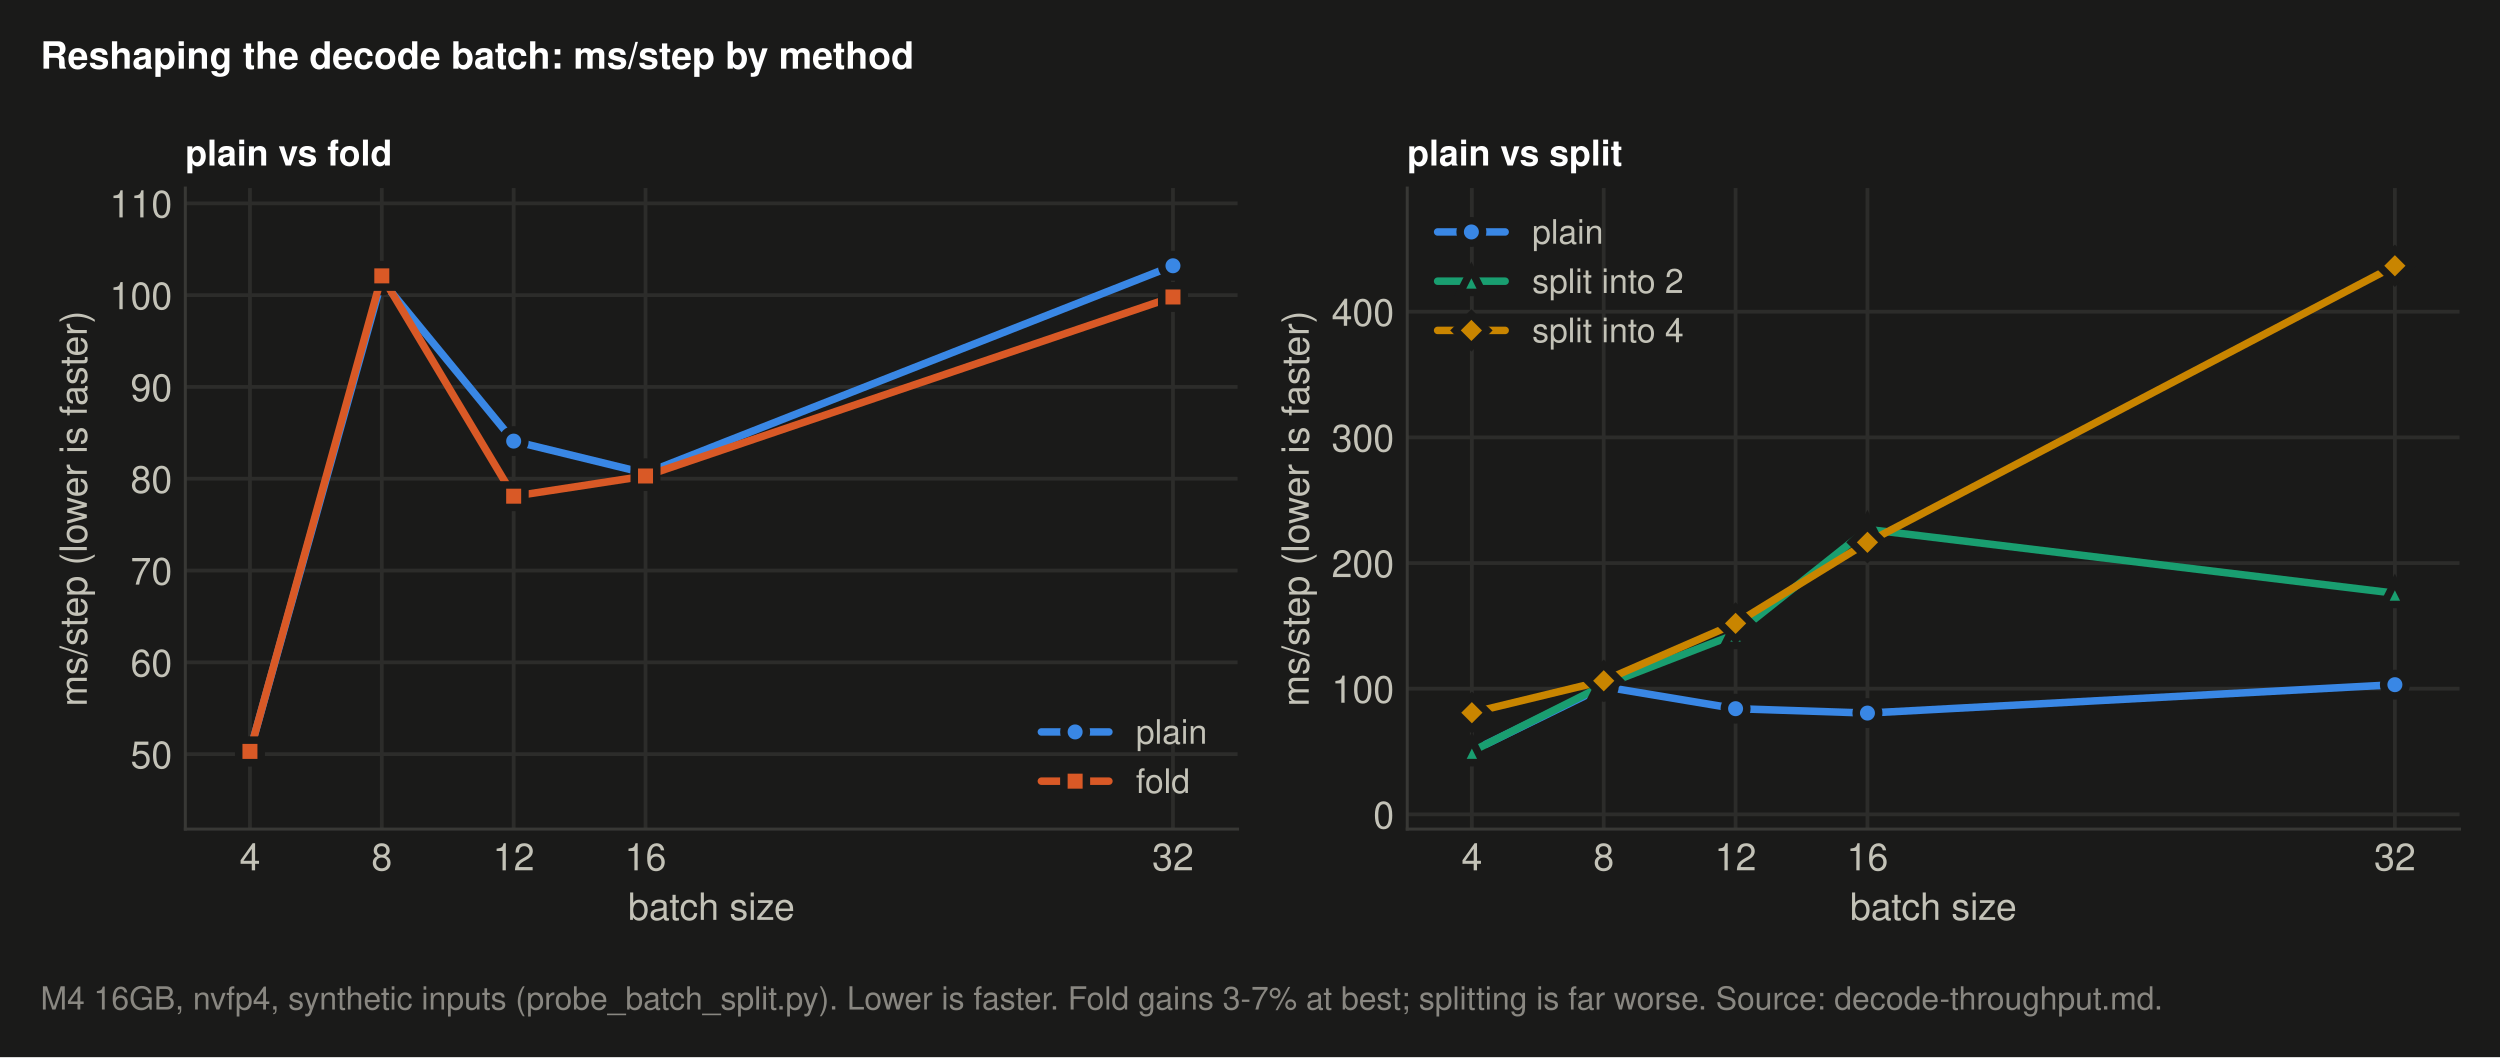
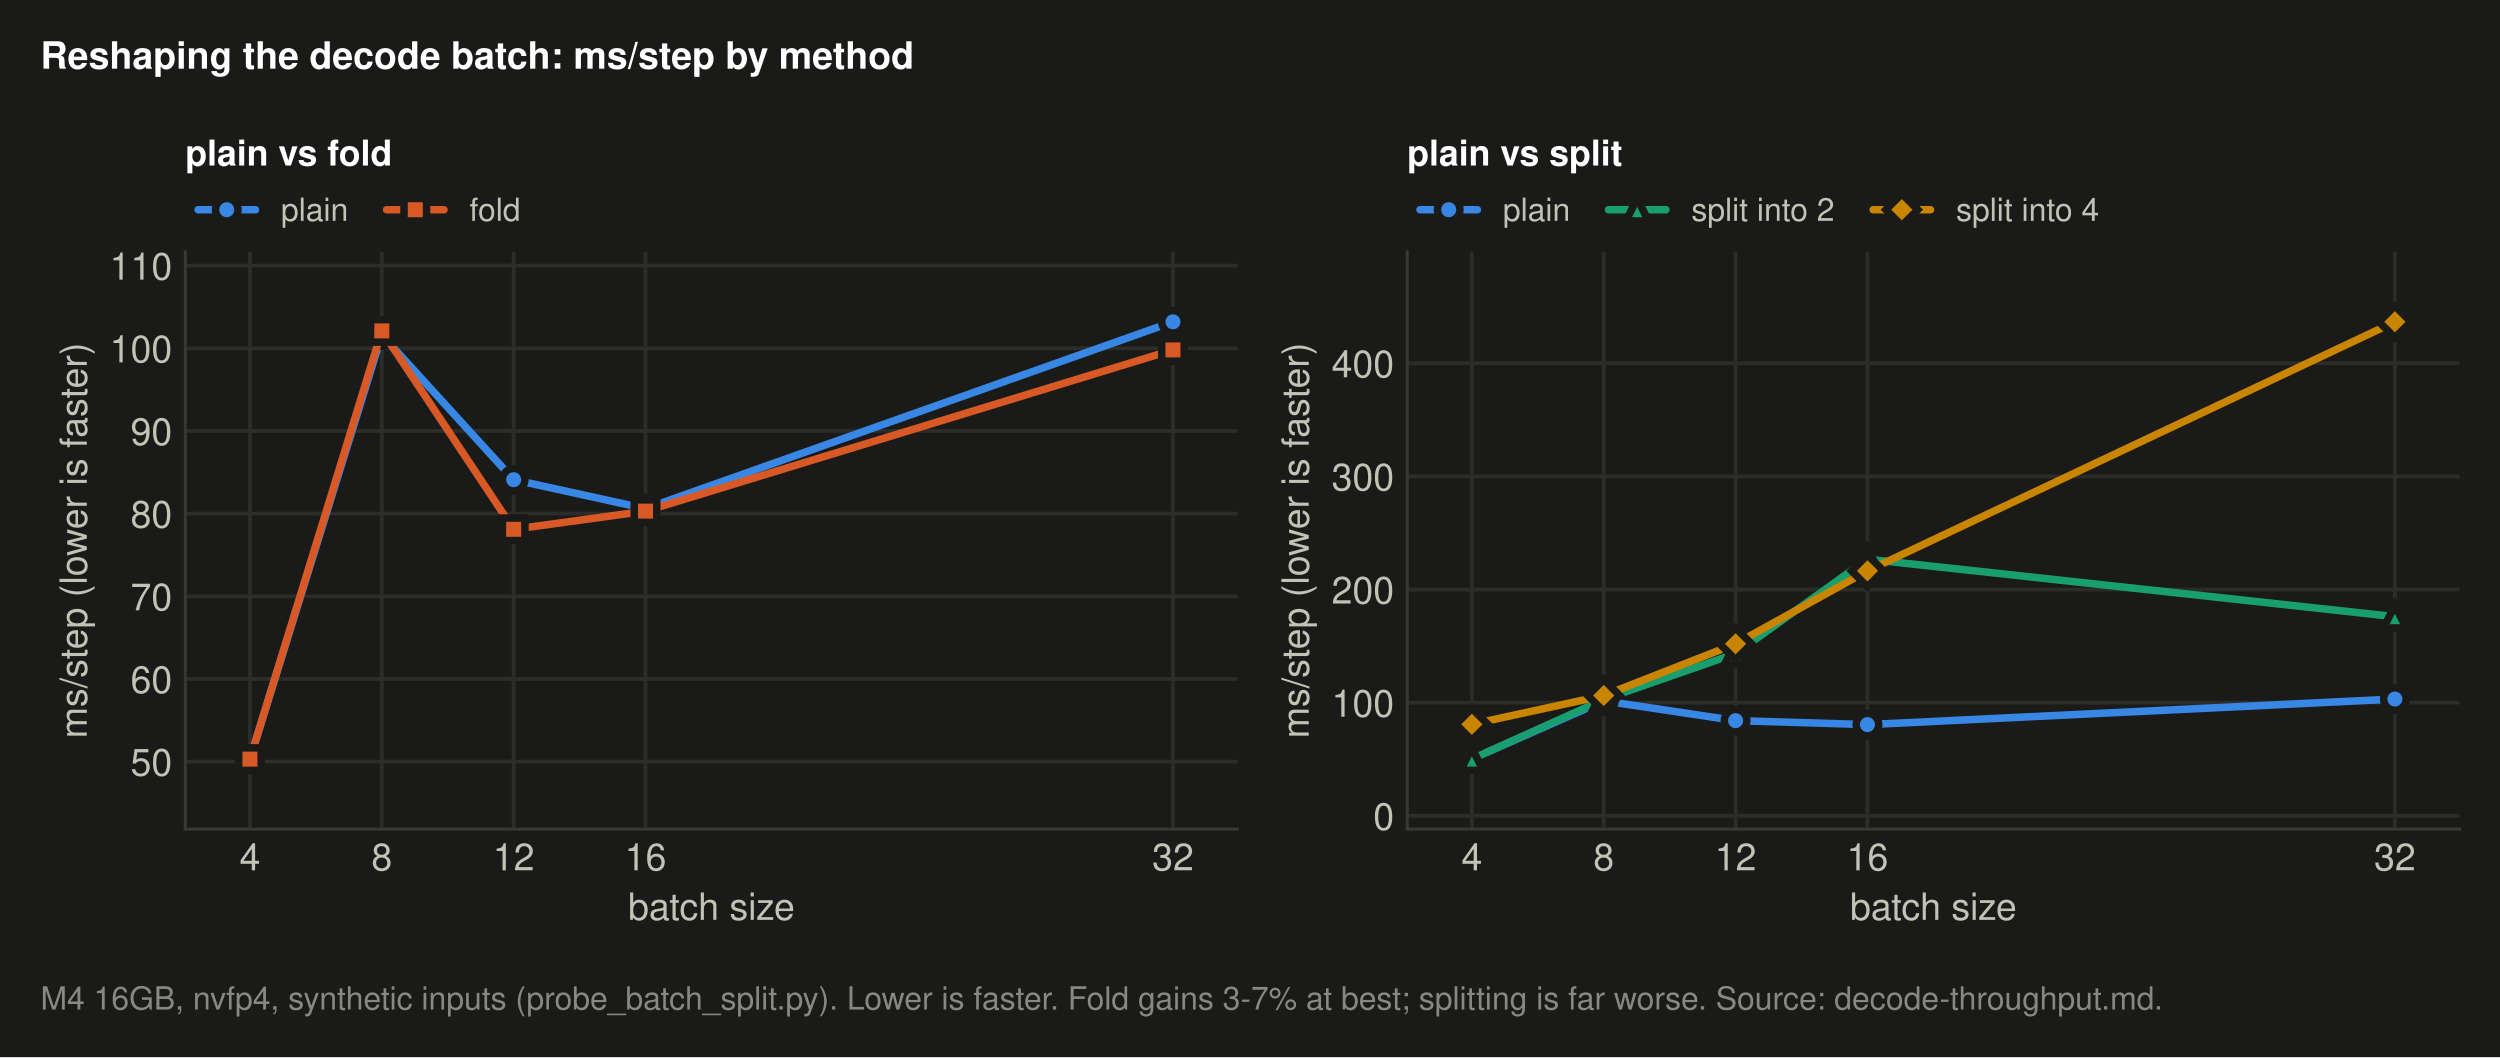
<svg xmlns="http://www.w3.org/2000/svg" xmlns:xlink="http://www.w3.org/1999/xlink" width="666.576pt" height="281.856pt" viewBox="0 0 666.576 281.856" version="1.1">
  <defs>
    <style type="text/css">*{stroke-linejoin: round; stroke-linecap: butt}</style>
  </defs>
  <g id="figure_1">
    <g id="patch_1">
      <path d="M 0 281.856  L 666.576 281.856  L 666.576 0  L 0 0  z " style="fill: #1a1a19" />
    </g>
    <g id="axes_1">
      <g id="patch_2">
-         <path d="M 49.416 221.062  L 329.976 221.062  L 329.976 50.145  L 49.416 50.145  z " style="fill: #1a1a19" />
+         <path d="M 49.416 221.062  L 329.976 221.062  L 329.976 67.145  L 49.416 67.145  z " style="fill: #1a1a19" />
      </g>
      <g id="matplotlib.axis_1">
        <g id="xtick_1">
          <g id="line2d_1">
-             <path d="M 66.643 221.062  L 66.643 50.145  " clip-path="url(#p9d10dcc032)" style="fill: none; stroke: #2c2c2a; stroke-linecap: round" />
+             <path d="M 66.643 221.062  L 66.643 67.145  " clip-path="url(#paf7cc74b7e)" style="fill: none; stroke: #2c2c2a; stroke-linecap: round" />
          </g>
          <g id="line2d_2" />
          <g id="text_1">
            <text style="font-size: 10px; font-family: 'Helvetica', 'Arial', 'DejaVu Sans'; text-anchor: middle; fill: #c3c2b7" x="66.643" y="232.062" transform="rotate(-0 66.64337 232.0616)">4</text>
          </g>
        </g>
        <g id="xtick_2">
          <g id="line2d_3">
-             <path d="M 101.801 221.062  L 101.801 50.145  " clip-path="url(#p9d10dcc032)" style="fill: none; stroke: #2c2c2a; stroke-linecap: round" />
+             <path d="M 101.801 221.062  L 101.801 67.145  " clip-path="url(#paf7cc74b7e)" style="fill: none; stroke: #2c2c2a; stroke-linecap: round" />
          </g>
          <g id="line2d_4" />
          <g id="text_2">
            <text style="font-size: 10px; font-family: 'Helvetica', 'Arial', 'DejaVu Sans'; text-anchor: middle; fill: #c3c2b7" x="101.801" y="232.062" transform="rotate(-0 101.8013 232.0616)">8</text>
          </g>
        </g>
        <g id="xtick_3">
          <g id="line2d_5">
-             <path d="M 136.959 221.062  L 136.959 50.145  " clip-path="url(#p9d10dcc032)" style="fill: none; stroke: #2c2c2a; stroke-linecap: round" />
+             <path d="M 136.959 221.062  L 136.959 67.145  " clip-path="url(#paf7cc74b7e)" style="fill: none; stroke: #2c2c2a; stroke-linecap: round" />
          </g>
          <g id="line2d_6" />
          <g id="text_3">
            <text style="font-size: 10px; font-family: 'Helvetica', 'Arial', 'DejaVu Sans'; text-anchor: middle; fill: #c3c2b7" x="136.959" y="232.062" transform="rotate(-0 136.9592 232.0616)">12</text>
          </g>
        </g>
        <g id="xtick_4">
          <g id="line2d_7">
-             <path d="M 172.117 221.062  L 172.117 50.145  " clip-path="url(#p9d10dcc032)" style="fill: none; stroke: #2c2c2a; stroke-linecap: round" />
+             <path d="M 172.117 221.062  L 172.117 67.145  " clip-path="url(#paf7cc74b7e)" style="fill: none; stroke: #2c2c2a; stroke-linecap: round" />
          </g>
          <g id="line2d_8" />
          <g id="text_4">
            <text style="font-size: 10px; font-family: 'Helvetica', 'Arial', 'DejaVu Sans'; text-anchor: middle; fill: #c3c2b7" x="172.117" y="232.062" transform="rotate(-0 172.1171 232.0616)">16</text>
          </g>
        </g>
        <g id="xtick_5">
          <g id="line2d_9">
-             <path d="M 312.749 221.062  L 312.749 50.145  " clip-path="url(#p9d10dcc032)" style="fill: none; stroke: #2c2c2a; stroke-linecap: round" />
+             <path d="M 312.749 221.062  L 312.749 67.145  " clip-path="url(#paf7cc74b7e)" style="fill: none; stroke: #2c2c2a; stroke-linecap: round" />
          </g>
          <g id="line2d_10" />
          <g id="text_5">
            <text style="font-size: 10px; font-family: 'Helvetica', 'Arial', 'DejaVu Sans'; text-anchor: middle; fill: #c3c2b7" x="312.749" y="232.062" transform="rotate(-0 312.7486 232.0616)">32</text>
          </g>
        </g>
        <g id="text_6">
          <text style="font-size: 10px; font-family: 'Helvetica', 'Arial', 'DejaVu Sans'; text-anchor: middle; fill: #c3c2b7" x="189.696" y="245.261" transform="rotate(-0 189.696 245.2608)">batch size</text>
        </g>
      </g>
      <g id="matplotlib.axis_2">
        <g id="ytick_1">
          <g id="line2d_11">
-             <path d="M 49.416 201.079  L 329.976 201.079  " clip-path="url(#p9d10dcc032)" style="fill: none; stroke: #2c2c2a; stroke-linecap: round" />
+             <path d="M 49.416 203.066  L 329.976 203.066  " clip-path="url(#paf7cc74b7e)" style="fill: none; stroke: #2c2c2a; stroke-linecap: round" />
          </g>
          <g id="line2d_12" />
          <g id="text_7">
-             <text style="font-size: 10px; font-family: 'Helvetica', 'Arial', 'DejaVu Sans'; text-anchor: end; fill: #c3c2b7" x="45.916" y="204.829" transform="rotate(-0 45.916 204.8287)">50</text>
+             <text style="font-size: 10px; font-family: 'Helvetica', 'Arial', 'DejaVu Sans'; text-anchor: end; fill: #c3c2b7" x="45.916" y="206.816" transform="rotate(-0 45.916 206.8163)">50</text>
          </g>
        </g>
        <g id="ytick_2">
          <g id="line2d_13">
-             <path d="M 49.416 176.602  L 329.976 176.602  " clip-path="url(#p9d10dcc032)" style="fill: none; stroke: #2c2c2a; stroke-linecap: round" />
+             <path d="M 49.416 181.024  L 329.976 181.024  " clip-path="url(#paf7cc74b7e)" style="fill: none; stroke: #2c2c2a; stroke-linecap: round" />
          </g>
          <g id="line2d_14" />
          <g id="text_8">
-             <text style="font-size: 10px; font-family: 'Helvetica', 'Arial', 'DejaVu Sans'; text-anchor: end; fill: #c3c2b7" x="45.916" y="180.352" transform="rotate(-0 45.916 180.3519)">60</text>
+             <text style="font-size: 10px; font-family: 'Helvetica', 'Arial', 'DejaVu Sans'; text-anchor: end; fill: #c3c2b7" x="45.916" y="184.774" transform="rotate(-0 45.916 184.774)">60</text>
          </g>
        </g>
        <g id="ytick_3">
          <g id="line2d_15">
-             <path d="M 49.416 152.125  L 329.976 152.125  " clip-path="url(#p9d10dcc032)" style="fill: none; stroke: #2c2c2a; stroke-linecap: round" />
+             <path d="M 49.416 158.982  L 329.976 158.982  " clip-path="url(#paf7cc74b7e)" style="fill: none; stroke: #2c2c2a; stroke-linecap: round" />
          </g>
          <g id="line2d_16" />
          <g id="text_9">
-             <text style="font-size: 10px; font-family: 'Helvetica', 'Arial', 'DejaVu Sans'; text-anchor: end; fill: #c3c2b7" x="45.916" y="155.875" transform="rotate(-0 45.916 155.8751)">70</text>
+             <text style="font-size: 10px; font-family: 'Helvetica', 'Arial', 'DejaVu Sans'; text-anchor: end; fill: #c3c2b7" x="45.916" y="162.732" transform="rotate(-0 45.916 162.7318)">70</text>
          </g>
        </g>
        <g id="ytick_4">
          <g id="line2d_17">
-             <path d="M 49.416 127.648  L 329.976 127.648  " clip-path="url(#p9d10dcc032)" style="fill: none; stroke: #2c2c2a; stroke-linecap: round" />
+             <path d="M 49.416 136.94  L 329.976 136.94  " clip-path="url(#paf7cc74b7e)" style="fill: none; stroke: #2c2c2a; stroke-linecap: round" />
          </g>
          <g id="line2d_18" />
          <g id="text_10">
-             <text style="font-size: 10px; font-family: 'Helvetica', 'Arial', 'DejaVu Sans'; text-anchor: end; fill: #c3c2b7" x="45.916" y="131.398" transform="rotate(-0 45.916 131.3983)">80</text>
+             <text style="font-size: 10px; font-family: 'Helvetica', 'Arial', 'DejaVu Sans'; text-anchor: end; fill: #c3c2b7" x="45.916" y="140.69" transform="rotate(-0 45.916 140.6896)">80</text>
          </g>
        </g>
        <g id="ytick_5">
          <g id="line2d_19">
-             <path d="M 49.416 103.172  L 329.976 103.172  " clip-path="url(#p9d10dcc032)" style="fill: none; stroke: #2c2c2a; stroke-linecap: round" />
+             <path d="M 49.416 114.897  L 329.976 114.897  " clip-path="url(#paf7cc74b7e)" style="fill: none; stroke: #2c2c2a; stroke-linecap: round" />
          </g>
          <g id="line2d_20" />
          <g id="text_11">
-             <text style="font-size: 10px; font-family: 'Helvetica', 'Arial', 'DejaVu Sans'; text-anchor: end; fill: #c3c2b7" x="45.916" y="106.922" transform="rotate(-0 45.916 106.9215)">90</text>
+             <text style="font-size: 10px; font-family: 'Helvetica', 'Arial', 'DejaVu Sans'; text-anchor: end; fill: #c3c2b7" x="45.916" y="118.647" transform="rotate(-0 45.916 118.6473)">90</text>
          </g>
        </g>
        <g id="ytick_6">
          <g id="line2d_21">
-             <path d="M 49.416 78.695  L 329.976 78.695  " clip-path="url(#p9d10dcc032)" style="fill: none; stroke: #2c2c2a; stroke-linecap: round" />
+             <path d="M 49.416 92.855  L 329.976 92.855  " clip-path="url(#paf7cc74b7e)" style="fill: none; stroke: #2c2c2a; stroke-linecap: round" />
          </g>
          <g id="line2d_22" />
          <g id="text_12">
-             <text style="font-size: 10px; font-family: 'Helvetica', 'Arial', 'DejaVu Sans'; text-anchor: end; fill: #c3c2b7" x="45.916" y="82.445" transform="rotate(-0 45.916 82.44473)">100</text>
+             <text style="font-size: 10px; font-family: 'Helvetica', 'Arial', 'DejaVu Sans'; text-anchor: end; fill: #c3c2b7" x="45.916" y="96.605" transform="rotate(-0 45.916 96.60507)">100</text>
          </g>
        </g>
        <g id="ytick_7">
          <g id="line2d_23">
-             <path d="M 49.416 54.218  L 329.976 54.218  " clip-path="url(#p9d10dcc032)" style="fill: none; stroke: #2c2c2a; stroke-linecap: round" />
+             <path d="M 49.416 70.813  L 329.976 70.813  " clip-path="url(#paf7cc74b7e)" style="fill: none; stroke: #2c2c2a; stroke-linecap: round" />
          </g>
          <g id="line2d_24" />
          <g id="text_13">
-             <text style="font-size: 10px; font-family: 'Helvetica', 'Arial', 'DejaVu Sans'; text-anchor: end; fill: #c3c2b7" x="45.916" y="57.968" transform="rotate(-0 45.916 57.96794)">110</text>
+             <text style="font-size: 10px; font-family: 'Helvetica', 'Arial', 'DejaVu Sans'; text-anchor: end; fill: #c3c2b7" x="45.916" y="74.563" transform="rotate(-0 45.916 74.56283)">110</text>
          </g>
        </g>
        <g id="text_14">
-           <text style="font-size: 10px; font-family: 'Helvetica', 'Arial', 'DejaVu Sans'; text-anchor: middle; fill: #c3c2b7" x="23.149" y="135.603" transform="rotate(-90 23.14881 135.6033)">ms/step (lower is faster)</text>
+           <text style="font-size: 10px; font-family: 'Helvetica', 'Arial', 'DejaVu Sans'; text-anchor: middle; fill: #c3c2b7" x="23.149" y="144.103" transform="rotate(-90 23.14881 144.1033)">ms/step (lower is faster)</text>
        </g>
      </g>
      <g id="patch_3">
-         <path d="M 49.416 221.062  L 49.416 50.145  " style="fill: none; stroke: #383835; stroke-width: 0.8; stroke-linejoin: miter; stroke-linecap: square" />
+         <path d="M 49.416 221.062  L 49.416 67.145  " style="fill: none; stroke: #383835; stroke-width: 0.8; stroke-linejoin: miter; stroke-linecap: square" />
      </g>
      <g id="patch_4">
        <path d="M 49.416 221.062  L 329.976 221.062  " style="fill: none; stroke: #383835; stroke-width: 0.8; stroke-linejoin: miter; stroke-linecap: square" />
      </g>
      <g id="line2d_25">
-         <path d="M 66.643 200.344  L 101.801 74.778  L 136.959 117.613  L 172.117 126.18  L 312.749 70.862  " clip-path="url(#p9d10dcc032)" style="fill: none; stroke: #3987e5; stroke-width: 2; stroke-linecap: round" />
+         <path d="M 66.643 202.405  L 101.801 89.328  L 136.959 127.902  L 172.117 135.617  L 312.749 85.802  " clip-path="url(#paf7cc74b7e)" style="fill: none; stroke: #3987e5; stroke-width: 2; stroke-linecap: round" />
        <defs>
          <path id="m226001cfbb" d="M 0 3  C 0.796 3 1.559 2.684 2.121 2.121  C 2.684 1.559 3 0.796 3 0  C 3 -0.796 2.684 -1.559 2.121 -2.121  C 1.559 -2.684 0.796 -3 0 -3  C -0.796 -3 -1.559 -2.684 -2.121 -2.121  C -2.684 -1.559 -3 -0.796 -3 0  C -3 0.796 -2.684 1.559 -2.121 2.121  C -1.559 2.684 -0.796 3 0 3  z " style="stroke: #1a1a19; stroke-width: 2" />
        </defs>
-         <g clip-path="url(#p9d10dcc032)">
-           <use xlink:href="#m226001cfbb" x="66.643" y="200.344" style="fill: #3987e5; stroke: #1a1a19; stroke-width: 2" />
-           <use xlink:href="#m226001cfbb" x="101.801" y="74.778" style="fill: #3987e5; stroke: #1a1a19; stroke-width: 2" />
-           <use xlink:href="#m226001cfbb" x="136.959" y="117.613" style="fill: #3987e5; stroke: #1a1a19; stroke-width: 2" />
-           <use xlink:href="#m226001cfbb" x="172.117" y="126.18" style="fill: #3987e5; stroke: #1a1a19; stroke-width: 2" />
-           <use xlink:href="#m226001cfbb" x="312.749" y="70.862" style="fill: #3987e5; stroke: #1a1a19; stroke-width: 2" />
+         <g clip-path="url(#paf7cc74b7e)">
+           <use xlink:href="#m226001cfbb" x="66.643" y="202.405" style="fill: #3987e5; stroke: #1a1a19; stroke-width: 2" />
+           <use xlink:href="#m226001cfbb" x="101.801" y="89.328" style="fill: #3987e5; stroke: #1a1a19; stroke-width: 2" />
+           <use xlink:href="#m226001cfbb" x="136.959" y="127.902" style="fill: #3987e5; stroke: #1a1a19; stroke-width: 2" />
+           <use xlink:href="#m226001cfbb" x="172.117" y="135.617" style="fill: #3987e5; stroke: #1a1a19; stroke-width: 2" />
+           <use xlink:href="#m226001cfbb" x="312.749" y="85.802" style="fill: #3987e5; stroke: #1a1a19; stroke-width: 2" />
        </g>
      </g>
      <g id="line2d_26">
-         <path d="M 66.643 200.344  L 101.801 73.555  L 136.959 132.299  L 172.117 126.914  L 312.749 79.184  " clip-path="url(#p9d10dcc032)" style="fill: none; stroke: #d95926; stroke-width: 2; stroke-linecap: round" />
+         <path d="M 66.643 202.405  L 101.801 88.226  L 136.959 141.128  L 172.117 136.278  L 312.749 93.296  " clip-path="url(#paf7cc74b7e)" style="fill: none; stroke: #d95926; stroke-width: 2; stroke-linecap: round" />
        <defs>
          <path id="m32749af53d" d="M -3 3  L 3 3  L 3 -3  L -3 -3  z " style="stroke: #1a1a19; stroke-width: 2; stroke-linejoin: miter" />
        </defs>
-         <g clip-path="url(#p9d10dcc032)">
-           <use xlink:href="#m32749af53d" x="66.643" y="200.344" style="fill: #d95926; stroke: #1a1a19; stroke-width: 2; stroke-linejoin: miter" />
-           <use xlink:href="#m32749af53d" x="101.801" y="73.555" style="fill: #d95926; stroke: #1a1a19; stroke-width: 2; stroke-linejoin: miter" />
-           <use xlink:href="#m32749af53d" x="136.959" y="132.299" style="fill: #d95926; stroke: #1a1a19; stroke-width: 2; stroke-linejoin: miter" />
-           <use xlink:href="#m32749af53d" x="172.117" y="126.914" style="fill: #d95926; stroke: #1a1a19; stroke-width: 2; stroke-linejoin: miter" />
-           <use xlink:href="#m32749af53d" x="312.749" y="79.184" style="fill: #d95926; stroke: #1a1a19; stroke-width: 2; stroke-linejoin: miter" />
+         <g clip-path="url(#paf7cc74b7e)">
+           <use xlink:href="#m32749af53d" x="66.643" y="202.405" style="fill: #d95926; stroke: #1a1a19; stroke-width: 2; stroke-linejoin: miter" />
+           <use xlink:href="#m32749af53d" x="101.801" y="88.226" style="fill: #d95926; stroke: #1a1a19; stroke-width: 2; stroke-linejoin: miter" />
+           <use xlink:href="#m32749af53d" x="136.959" y="141.128" style="fill: #d95926; stroke: #1a1a19; stroke-width: 2; stroke-linejoin: miter" />
+           <use xlink:href="#m32749af53d" x="172.117" y="136.278" style="fill: #d95926; stroke: #1a1a19; stroke-width: 2; stroke-linejoin: miter" />
+           <use xlink:href="#m32749af53d" x="312.749" y="93.296" style="fill: #d95926; stroke: #1a1a19; stroke-width: 2; stroke-linejoin: miter" />
        </g>
      </g>
      <g id="text_15">
        <text style="font-weight: 700; font-size: 9.5px; font-family: 'Helvetica', 'Arial', 'DejaVu Sans'; text-anchor: start; fill: #ffffff" x="49.416" y="44.145" transform="rotate(-0 49.416 44.145)">plain vs fold</text>
      </g>
      <g id="legend_1">
        <g id="line2d_27">
-           <path d="M 277.662 195.156  L 286.662 195.156  L 295.662 195.156  " style="fill: none; stroke: #3987e5; stroke-width: 2; stroke-linecap: round" />
-           <g>
-             <use xlink:href="#m226001cfbb" x="286.662" y="195.156" style="fill: #3987e5; stroke: #1a1a19; stroke-width: 2" />
+           <path d="M 52.816 55.92  L 60.466 55.92  L 68.116 55.92  " style="fill: none; stroke: #3987e5; stroke-width: 2; stroke-linecap: round" />
+           <g>
+             <use xlink:href="#m226001cfbb" x="60.466" y="55.92" style="fill: #3987e5; stroke: #1a1a19; stroke-width: 2" />
          </g>
        </g>
        <g id="text_16">
-           <text style="font-size: 9px; font-family: 'Helvetica', 'Arial', 'DejaVu Sans'; text-anchor: start; fill: #c3c2b7" x="302.862" y="198.306" transform="rotate(-0 302.8621 198.3063)">plain</text>
+           <text style="font-size: 8.5px; font-family: 'Helvetica', 'Arial', 'DejaVu Sans'; text-anchor: start; fill: #c3c2b7" x="74.916" y="58.895" transform="rotate(-0 74.916 58.89495)">plain</text>
        </g>
        <g id="line2d_28">
-           <path d="M 277.662 208.282  L 286.662 208.282  L 295.662 208.282  " style="fill: none; stroke: #d95926; stroke-width: 2; stroke-linecap: round" />
-           <g>
-             <use xlink:href="#m32749af53d" x="286.662" y="208.282" style="fill: #d95926; stroke: #1a1a19; stroke-width: 2; stroke-linejoin: miter" />
+           <path d="M 103.074 55.92  L 110.724 55.92  L 118.374 55.92  " style="fill: none; stroke: #d95926; stroke-width: 2; stroke-linecap: round" />
+           <g>
+             <use xlink:href="#m32749af53d" x="110.724" y="55.92" style="fill: #d95926; stroke: #1a1a19; stroke-width: 2; stroke-linejoin: miter" />
          </g>
        </g>
        <g id="text_17">
-           <text style="font-size: 9px; font-family: 'Helvetica', 'Arial', 'DejaVu Sans'; text-anchor: start; fill: #c3c2b7" x="302.862" y="211.432" transform="rotate(-0 302.8621 211.4323)">fold</text>
+           <text style="font-size: 8.5px; font-family: 'Helvetica', 'Arial', 'DejaVu Sans'; text-anchor: start; fill: #c3c2b7" x="125.174" y="58.895" transform="rotate(-0 125.1736 58.89495)">fold</text>
        </g>
      </g>
    </g>
    <g id="axes_2">
      <g id="patch_5">
-         <path d="M 375.216 221.062  L 655.776 221.062  L 655.776 50.145  L 375.216 50.145  z " style="fill: #1a1a19" />
+         <path d="M 375.216 221.062  L 655.776 221.062  L 655.776 67.145  L 375.216 67.145  z " style="fill: #1a1a19" />
      </g>
      <g id="matplotlib.axis_3">
        <g id="xtick_6">
          <g id="line2d_29">
-             <path d="M 392.443 221.062  L 392.443 50.145  " clip-path="url(#p62f07eb1bc)" style="fill: none; stroke: #2c2c2a; stroke-linecap: round" />
+             <path d="M 392.443 221.062  L 392.443 67.145  " clip-path="url(#p4df3765b7a)" style="fill: none; stroke: #2c2c2a; stroke-linecap: round" />
          </g>
          <g id="line2d_30" />
          <g id="text_18">
            <text style="font-size: 10px; font-family: 'Helvetica', 'Arial', 'DejaVu Sans'; text-anchor: middle; fill: #c3c2b7" x="392.443" y="232.062" transform="rotate(-0 392.4434 232.0616)">4</text>
          </g>
        </g>
        <g id="xtick_7">
          <g id="line2d_31">
-             <path d="M 427.601 221.062  L 427.601 50.145  " clip-path="url(#p62f07eb1bc)" style="fill: none; stroke: #2c2c2a; stroke-linecap: round" />
+             <path d="M 427.601 221.062  L 427.601 67.145  " clip-path="url(#p4df3765b7a)" style="fill: none; stroke: #2c2c2a; stroke-linecap: round" />
          </g>
          <g id="line2d_32" />
          <g id="text_19">
            <text style="font-size: 10px; font-family: 'Helvetica', 'Arial', 'DejaVu Sans'; text-anchor: middle; fill: #c3c2b7" x="427.601" y="232.062" transform="rotate(-0 427.6013 232.0616)">8</text>
          </g>
        </g>
        <g id="xtick_8">
          <g id="line2d_33">
-             <path d="M 462.759 221.062  L 462.759 50.145  " clip-path="url(#p62f07eb1bc)" style="fill: none; stroke: #2c2c2a; stroke-linecap: round" />
+             <path d="M 462.759 221.062  L 462.759 67.145  " clip-path="url(#p4df3765b7a)" style="fill: none; stroke: #2c2c2a; stroke-linecap: round" />
          </g>
          <g id="line2d_34" />
          <g id="text_20">
            <text style="font-size: 10px; font-family: 'Helvetica', 'Arial', 'DejaVu Sans'; text-anchor: middle; fill: #c3c2b7" x="462.759" y="232.062" transform="rotate(-0 462.7592 232.0616)">12</text>
          </g>
        </g>
        <g id="xtick_9">
          <g id="line2d_35">
-             <path d="M 497.917 221.062  L 497.917 50.145  " clip-path="url(#p62f07eb1bc)" style="fill: none; stroke: #2c2c2a; stroke-linecap: round" />
+             <path d="M 497.917 221.062  L 497.917 67.145  " clip-path="url(#p4df3765b7a)" style="fill: none; stroke: #2c2c2a; stroke-linecap: round" />
          </g>
          <g id="line2d_36" />
          <g id="text_21">
            <text style="font-size: 10px; font-family: 'Helvetica', 'Arial', 'DejaVu Sans'; text-anchor: middle; fill: #c3c2b7" x="497.917" y="232.062" transform="rotate(-0 497.9171 232.0616)">16</text>
          </g>
        </g>
        <g id="xtick_10">
          <g id="line2d_37">
-             <path d="M 638.549 221.062  L 638.549 50.145  " clip-path="url(#p62f07eb1bc)" style="fill: none; stroke: #2c2c2a; stroke-linecap: round" />
+             <path d="M 638.549 221.062  L 638.549 67.145  " clip-path="url(#p4df3765b7a)" style="fill: none; stroke: #2c2c2a; stroke-linecap: round" />
          </g>
          <g id="line2d_38" />
          <g id="text_22">
            <text style="font-size: 10px; font-family: 'Helvetica', 'Arial', 'DejaVu Sans'; text-anchor: middle; fill: #c3c2b7" x="638.549" y="232.062" transform="rotate(-0 638.5486 232.0616)">32</text>
          </g>
        </g>
        <g id="text_23">
          <text style="font-size: 10px; font-family: 'Helvetica', 'Arial', 'DejaVu Sans'; text-anchor: middle; fill: #c3c2b7" x="515.496" y="245.261" transform="rotate(-0 515.496 245.2608)">batch size</text>
        </g>
      </g>
      <g id="matplotlib.axis_4">
        <g id="ytick_8">
          <g id="line2d_39">
-             <path d="M 375.216 217.129  L 655.776 217.129  " clip-path="url(#p62f07eb1bc)" style="fill: none; stroke: #2c2c2a; stroke-linecap: round" />
+             <path d="M 375.216 217.52  L 655.776 217.52  " clip-path="url(#p4df3765b7a)" style="fill: none; stroke: #2c2c2a; stroke-linecap: round" />
          </g>
          <g id="line2d_40" />
          <g id="text_24">
-             <text style="font-size: 10px; font-family: 'Helvetica', 'Arial', 'DejaVu Sans'; text-anchor: end; fill: #c3c2b7" x="371.716" y="220.879" transform="rotate(-0 371.716 220.8785)">0</text>
+             <text style="font-size: 10px; font-family: 'Helvetica', 'Arial', 'DejaVu Sans'; text-anchor: end; fill: #c3c2b7" x="371.716" y="221.27" transform="rotate(-0 371.716 221.2697)">0</text>
          </g>
        </g>
        <g id="ytick_9">
          <g id="line2d_41">
-             <path d="M 375.216 183.627  L 655.776 183.627  " clip-path="url(#p62f07eb1bc)" style="fill: none; stroke: #2c2c2a; stroke-linecap: round" />
+             <path d="M 375.216 187.351  L 655.776 187.351  " clip-path="url(#p4df3765b7a)" style="fill: none; stroke: #2c2c2a; stroke-linecap: round" />
          </g>
          <g id="line2d_42" />
          <g id="text_25">
-             <text style="font-size: 10px; font-family: 'Helvetica', 'Arial', 'DejaVu Sans'; text-anchor: end; fill: #c3c2b7" x="371.716" y="187.377" transform="rotate(-0 371.716 187.3773)">100</text>
+             <text style="font-size: 10px; font-family: 'Helvetica', 'Arial', 'DejaVu Sans'; text-anchor: end; fill: #c3c2b7" x="371.716" y="191.101" transform="rotate(-0 371.716 191.1006)">100</text>
          </g>
        </g>
        <g id="ytick_10">
          <g id="line2d_43">
-             <path d="M 375.216 150.126  L 655.776 150.126  " clip-path="url(#p62f07eb1bc)" style="fill: none; stroke: #2c2c2a; stroke-linecap: round" />
+             <path d="M 375.216 157.182  L 655.776 157.182  " clip-path="url(#p4df3765b7a)" style="fill: none; stroke: #2c2c2a; stroke-linecap: round" />
          </g>
          <g id="line2d_44" />
          <g id="text_26">
-             <text style="font-size: 10px; font-family: 'Helvetica', 'Arial', 'DejaVu Sans'; text-anchor: end; fill: #c3c2b7" x="371.716" y="153.876" transform="rotate(-0 371.716 153.8761)">200</text>
+             <text style="font-size: 10px; font-family: 'Helvetica', 'Arial', 'DejaVu Sans'; text-anchor: end; fill: #c3c2b7" x="371.716" y="160.932" transform="rotate(-0 371.716 160.9316)">200</text>
          </g>
        </g>
        <g id="ytick_11">
          <g id="line2d_45">
-             <path d="M 375.216 116.625  L 655.776 116.625  " clip-path="url(#p62f07eb1bc)" style="fill: none; stroke: #2c2c2a; stroke-linecap: round" />
+             <path d="M 375.216 127.013  L 655.776 127.013  " clip-path="url(#p4df3765b7a)" style="fill: none; stroke: #2c2c2a; stroke-linecap: round" />
          </g>
          <g id="line2d_46" />
          <g id="text_27">
-             <text style="font-size: 10px; font-family: 'Helvetica', 'Arial', 'DejaVu Sans'; text-anchor: end; fill: #c3c2b7" x="371.716" y="120.375" transform="rotate(-0 371.716 120.3748)">300</text>
+             <text style="font-size: 10px; font-family: 'Helvetica', 'Arial', 'DejaVu Sans'; text-anchor: end; fill: #c3c2b7" x="371.716" y="130.763" transform="rotate(-0 371.716 130.7625)">300</text>
          </g>
        </g>
        <g id="ytick_12">
          <g id="line2d_47">
-             <path d="M 375.216 83.124  L 655.776 83.124  " clip-path="url(#p62f07eb1bc)" style="fill: none; stroke: #2c2c2a; stroke-linecap: round" />
+             <path d="M 375.216 96.843  L 655.776 96.843  " clip-path="url(#p4df3765b7a)" style="fill: none; stroke: #2c2c2a; stroke-linecap: round" />
          </g>
          <g id="line2d_48" />
          <g id="text_28">
-             <text style="font-size: 10px; font-family: 'Helvetica', 'Arial', 'DejaVu Sans'; text-anchor: end; fill: #c3c2b7" x="371.716" y="86.874" transform="rotate(-0 371.716 86.87361)">400</text>
+             <text style="font-size: 10px; font-family: 'Helvetica', 'Arial', 'DejaVu Sans'; text-anchor: end; fill: #c3c2b7" x="371.716" y="100.593" transform="rotate(-0 371.716 100.5934)">400</text>
          </g>
        </g>
        <g id="text_29">
-           <text style="font-size: 10px; font-family: 'Helvetica', 'Arial', 'DejaVu Sans'; text-anchor: middle; fill: #c3c2b7" x="348.949" y="135.603" transform="rotate(-90 348.9488 135.6033)">ms/step (lower is faster)</text>
+           <text style="font-size: 10px; font-family: 'Helvetica', 'Arial', 'DejaVu Sans'; text-anchor: middle; fill: #c3c2b7" x="348.949" y="144.103" transform="rotate(-90 348.9488 144.1033)">ms/step (lower is faster)</text>
        </g>
      </g>
      <g id="patch_6">
-         <path d="M 375.216 221.062  L 375.216 50.145  " style="fill: none; stroke: #383835; stroke-width: 0.8; stroke-linejoin: miter; stroke-linecap: square" />
+         <path d="M 375.216 221.062  L 375.216 67.145  " style="fill: none; stroke: #383835; stroke-width: 0.8; stroke-linejoin: miter; stroke-linecap: square" />
      </g>
      <g id="patch_7">
        <path d="M 375.216 221.062  L 655.776 221.062  " style="fill: none; stroke: #383835; stroke-width: 0.8; stroke-linejoin: miter; stroke-linecap: square" />
      </g>
      <g id="line2d_49">
-         <path d="M 392.443 200.277  L 427.601 183.091  L 462.759 188.954  L 497.917 190.127  L 638.549 182.555  " clip-path="url(#p62f07eb1bc)" style="fill: none; stroke: #3987e5; stroke-width: 2; stroke-linecap: round" />
-         <g clip-path="url(#p62f07eb1bc)">
-           <use xlink:href="#m226001cfbb" x="392.443" y="200.277" style="fill: #3987e5; stroke: #1a1a19; stroke-width: 2" />
-           <use xlink:href="#m226001cfbb" x="427.601" y="183.091" style="fill: #3987e5; stroke: #1a1a19; stroke-width: 2" />
-           <use xlink:href="#m226001cfbb" x="462.759" y="188.954" style="fill: #3987e5; stroke: #1a1a19; stroke-width: 2" />
-           <use xlink:href="#m226001cfbb" x="497.917" y="190.127" style="fill: #3987e5; stroke: #1a1a19; stroke-width: 2" />
-           <use xlink:href="#m226001cfbb" x="638.549" y="182.555" style="fill: #3987e5; stroke: #1a1a19; stroke-width: 2" />
+         <path d="M 392.443 202.345  L 427.601 186.868  L 462.759 192.148  L 497.917 193.203  L 638.549 186.385  " clip-path="url(#p4df3765b7a)" style="fill: none; stroke: #3987e5; stroke-width: 2; stroke-linecap: round" />
+         <g clip-path="url(#p4df3765b7a)">
+           <use xlink:href="#m226001cfbb" x="392.443" y="202.345" style="fill: #3987e5; stroke: #1a1a19; stroke-width: 2" />
+           <use xlink:href="#m226001cfbb" x="427.601" y="186.868" style="fill: #3987e5; stroke: #1a1a19; stroke-width: 2" />
+           <use xlink:href="#m226001cfbb" x="462.759" y="192.148" style="fill: #3987e5; stroke: #1a1a19; stroke-width: 2" />
+           <use xlink:href="#m226001cfbb" x="497.917" y="193.203" style="fill: #3987e5; stroke: #1a1a19; stroke-width: 2" />
+           <use xlink:href="#m226001cfbb" x="638.549" y="186.385" style="fill: #3987e5; stroke: #1a1a19; stroke-width: 2" />
        </g>
      </g>
      <g id="line2d_50">
-         <path d="M 392.443 200.344  L 427.601 182.689  L 462.759 169.088  L 497.917 141.148  L 638.549 158.166  " clip-path="url(#p62f07eb1bc)" style="fill: none; stroke: #199e70; stroke-width: 2; stroke-linecap: round" />
+         <path d="M 392.443 202.405  L 427.601 186.506  L 462.759 174.257  L 497.917 149.096  L 638.549 164.422  " clip-path="url(#p4df3765b7a)" style="fill: none; stroke: #199e70; stroke-width: 2; stroke-linecap: round" />
        <defs>
          <path id="m9c3ef2334b" d="M 0 -3  L -3 3  L 3 3  z " style="stroke: #1a1a19; stroke-width: 2; stroke-linejoin: miter" />
        </defs>
-         <g clip-path="url(#p62f07eb1bc)">
-           <use xlink:href="#m9c3ef2334b" x="392.443" y="200.344" style="fill: #199e70; stroke: #1a1a19; stroke-width: 2; stroke-linejoin: miter" />
-           <use xlink:href="#m9c3ef2334b" x="427.601" y="182.689" style="fill: #199e70; stroke: #1a1a19; stroke-width: 2; stroke-linejoin: miter" />
-           <use xlink:href="#m9c3ef2334b" x="462.759" y="169.088" style="fill: #199e70; stroke: #1a1a19; stroke-width: 2; stroke-linejoin: miter" />
-           <use xlink:href="#m9c3ef2334b" x="497.917" y="141.148" style="fill: #199e70; stroke: #1a1a19; stroke-width: 2; stroke-linejoin: miter" />
-           <use xlink:href="#m9c3ef2334b" x="638.549" y="158.166" style="fill: #199e70; stroke: #1a1a19; stroke-width: 2; stroke-linejoin: miter" />
+         <g clip-path="url(#p4df3765b7a)">
+           <use xlink:href="#m9c3ef2334b" x="392.443" y="202.405" style="fill: #199e70; stroke: #1a1a19; stroke-width: 2; stroke-linejoin: miter" />
+           <use xlink:href="#m9c3ef2334b" x="427.601" y="186.506" style="fill: #199e70; stroke: #1a1a19; stroke-width: 2; stroke-linejoin: miter" />
+           <use xlink:href="#m9c3ef2334b" x="462.759" y="174.257" style="fill: #199e70; stroke: #1a1a19; stroke-width: 2; stroke-linejoin: miter" />
+           <use xlink:href="#m9c3ef2334b" x="497.917" y="149.096" style="fill: #199e70; stroke: #1a1a19; stroke-width: 2; stroke-linejoin: miter" />
+           <use xlink:href="#m9c3ef2334b" x="638.549" y="164.422" style="fill: #199e70; stroke: #1a1a19; stroke-width: 2; stroke-linejoin: miter" />
        </g>
      </g>
      <g id="line2d_51">
-         <path d="M 392.443 190.026  L 427.601 181.517  L 462.759 166.207  L 497.917 144.598  L 638.549 70.862  " clip-path="url(#p62f07eb1bc)" style="fill: none; stroke: #c98500; stroke-width: 2; stroke-linecap: round" />
+         <path d="M 392.443 193.113  L 427.601 185.45  L 462.759 171.663  L 497.917 152.204  L 638.549 85.802  " clip-path="url(#p4df3765b7a)" style="fill: none; stroke: #c98500; stroke-width: 2; stroke-linecap: round" />
        <defs>
          <path id="m792e5f78e8" d="M -0 4.243  L 4.243 0  L 0 -4.243  L -4.243 -0  z " style="stroke: #1a1a19; stroke-width: 2; stroke-linejoin: miter" />
        </defs>
-         <g clip-path="url(#p62f07eb1bc)">
-           <use xlink:href="#m792e5f78e8" x="392.443" y="190.026" style="fill: #c98500; stroke: #1a1a19; stroke-width: 2; stroke-linejoin: miter" />
-           <use xlink:href="#m792e5f78e8" x="427.601" y="181.517" style="fill: #c98500; stroke: #1a1a19; stroke-width: 2; stroke-linejoin: miter" />
-           <use xlink:href="#m792e5f78e8" x="462.759" y="166.207" style="fill: #c98500; stroke: #1a1a19; stroke-width: 2; stroke-linejoin: miter" />
-           <use xlink:href="#m792e5f78e8" x="497.917" y="144.598" style="fill: #c98500; stroke: #1a1a19; stroke-width: 2; stroke-linejoin: miter" />
-           <use xlink:href="#m792e5f78e8" x="638.549" y="70.862" style="fill: #c98500; stroke: #1a1a19; stroke-width: 2; stroke-linejoin: miter" />
+         <g clip-path="url(#p4df3765b7a)">
+           <use xlink:href="#m792e5f78e8" x="392.443" y="193.113" style="fill: #c98500; stroke: #1a1a19; stroke-width: 2; stroke-linejoin: miter" />
+           <use xlink:href="#m792e5f78e8" x="427.601" y="185.45" style="fill: #c98500; stroke: #1a1a19; stroke-width: 2; stroke-linejoin: miter" />
+           <use xlink:href="#m792e5f78e8" x="462.759" y="171.663" style="fill: #c98500; stroke: #1a1a19; stroke-width: 2; stroke-linejoin: miter" />
+           <use xlink:href="#m792e5f78e8" x="497.917" y="152.204" style="fill: #c98500; stroke: #1a1a19; stroke-width: 2; stroke-linejoin: miter" />
+           <use xlink:href="#m792e5f78e8" x="638.549" y="85.802" style="fill: #c98500; stroke: #1a1a19; stroke-width: 2; stroke-linejoin: miter" />
        </g>
      </g>
      <g id="text_30">
        <text style="font-weight: 700; font-size: 9.5px; font-family: 'Helvetica', 'Arial', 'DejaVu Sans'; text-anchor: start; fill: #ffffff" x="375.216" y="44.145" transform="rotate(-0 375.216 44.145)">plain vs split</text>
      </g>
      <g id="legend_2">
        <g id="line2d_52">
-           <path d="M 383.316 61.845  L 392.316 61.845  L 401.316 61.845  " style="fill: none; stroke: #3987e5; stroke-width: 2; stroke-linecap: round" />
-           <g>
-             <use xlink:href="#m226001cfbb" x="392.316" y="61.845" style="fill: #3987e5; stroke: #1a1a19; stroke-width: 2" />
+           <path d="M 378.616 55.92  L 386.266 55.92  L 393.916 55.92  " style="fill: none; stroke: #3987e5; stroke-width: 2; stroke-linecap: round" />
+           <g>
+             <use xlink:href="#m226001cfbb" x="386.266" y="55.92" style="fill: #3987e5; stroke: #1a1a19; stroke-width: 2" />
          </g>
        </g>
        <g id="text_31">
-           <text style="font-size: 9px; font-family: 'Helvetica', 'Arial', 'DejaVu Sans'; text-anchor: start; fill: #c3c2b7" x="408.516" y="64.995" transform="rotate(-0 408.516 64.995)">plain</text>
+           <text style="font-size: 8.5px; font-family: 'Helvetica', 'Arial', 'DejaVu Sans'; text-anchor: start; fill: #c3c2b7" x="400.716" y="58.895" transform="rotate(-0 400.716 58.89495)">plain</text>
        </g>
        <g id="line2d_53">
-           <path d="M 383.316 74.971  L 392.316 74.971  L 401.316 74.971  " style="fill: none; stroke: #199e70; stroke-width: 2; stroke-linecap: round" />
-           <g>
-             <use xlink:href="#m9c3ef2334b" x="392.316" y="74.971" style="fill: #199e70; stroke: #1a1a19; stroke-width: 2; stroke-linejoin: miter" />
+           <path d="M 428.874 55.92  L 436.524 55.92  L 444.174 55.92  " style="fill: none; stroke: #199e70; stroke-width: 2; stroke-linecap: round" />
+           <g>
+             <use xlink:href="#m9c3ef2334b" x="436.524" y="55.92" style="fill: #199e70; stroke: #1a1a19; stroke-width: 2; stroke-linejoin: miter" />
          </g>
        </g>
        <g id="text_32">
-           <text style="font-size: 9px; font-family: 'Helvetica', 'Arial', 'DejaVu Sans'; text-anchor: start; fill: #c3c2b7" x="408.516" y="78.121" transform="rotate(-0 408.516 78.12094)">split into 2</text>
+           <text style="font-size: 8.5px; font-family: 'Helvetica', 'Arial', 'DejaVu Sans'; text-anchor: start; fill: #c3c2b7" x="450.974" y="58.895" transform="rotate(-0 450.9736 58.89495)">split into 2</text>
        </g>
        <g id="line2d_54">
-           <path d="M 383.316 88.097  L 392.316 88.097  L 401.316 88.097  " style="fill: none; stroke: #c98500; stroke-width: 2; stroke-linecap: round" />
-           <g>
-             <use xlink:href="#m792e5f78e8" x="392.316" y="88.097" style="fill: #c98500; stroke: #1a1a19; stroke-width: 2; stroke-linejoin: miter" />
+           <path d="M 499.442 55.92  L 507.092 55.92  L 514.742 55.92  " style="fill: none; stroke: #c98500; stroke-width: 2; stroke-linecap: round" />
+           <g>
+             <use xlink:href="#m792e5f78e8" x="507.092" y="55.92" style="fill: #c98500; stroke: #1a1a19; stroke-width: 2; stroke-linejoin: miter" />
          </g>
        </g>
        <g id="text_33">
-           <text style="font-size: 9px; font-family: 'Helvetica', 'Arial', 'DejaVu Sans'; text-anchor: start; fill: #c3c2b7" x="408.516" y="91.247" transform="rotate(-0 408.516 91.24688)">split into 4</text>
+           <text style="font-size: 8.5px; font-family: 'Helvetica', 'Arial', 'DejaVu Sans'; text-anchor: start; fill: #c3c2b7" x="521.542" y="58.895" transform="rotate(-0 521.5422 58.89495)">split into 4</text>
        </g>
      </g>
    </g>
    <g id="text_34">
      <text style="font-weight: 700; font-size: 10px; font-family: 'Helvetica', 'Arial', 'DejaVu Sans'; text-anchor: start; fill: #ffffff" x="10.8" y="18.3" transform="rotate(-0 10.8 18.3)">Reshaping the decode batch: ms/step by method</text>
    </g>
    <g id="text_35">
      <text style="font-size: 8.5px; font-family: 'Helvetica', 'Arial', 'DejaVu Sans'; text-anchor: start; fill: #898781" x="10.8" y="269.175" transform="rotate(-0 10.8 269.175)">M4 16GB, nvfp4, synthetic inputs (probe_batch_split.py). Lower is faster. Fold gains 3-7% at best; splitting is far worse. Source: decode-throughput.md.</text>
    </g>
  </g>
  <defs>
-     <clipPath id="p9d10dcc032">
-       <rect x="49.416" y="50.145" width="280.56" height="170.917" />
+     <clipPath id="paf7cc74b7e">
+       <rect x="49.416" y="67.145" width="280.56" height="153.917" />
    </clipPath>
-     <clipPath id="p62f07eb1bc">
-       <rect x="375.216" y="50.145" width="280.56" height="170.917" />
+     <clipPath id="p4df3765b7a">
+       <rect x="375.216" y="67.145" width="280.56" height="153.917" />
    </clipPath>
  </defs>
</svg>
